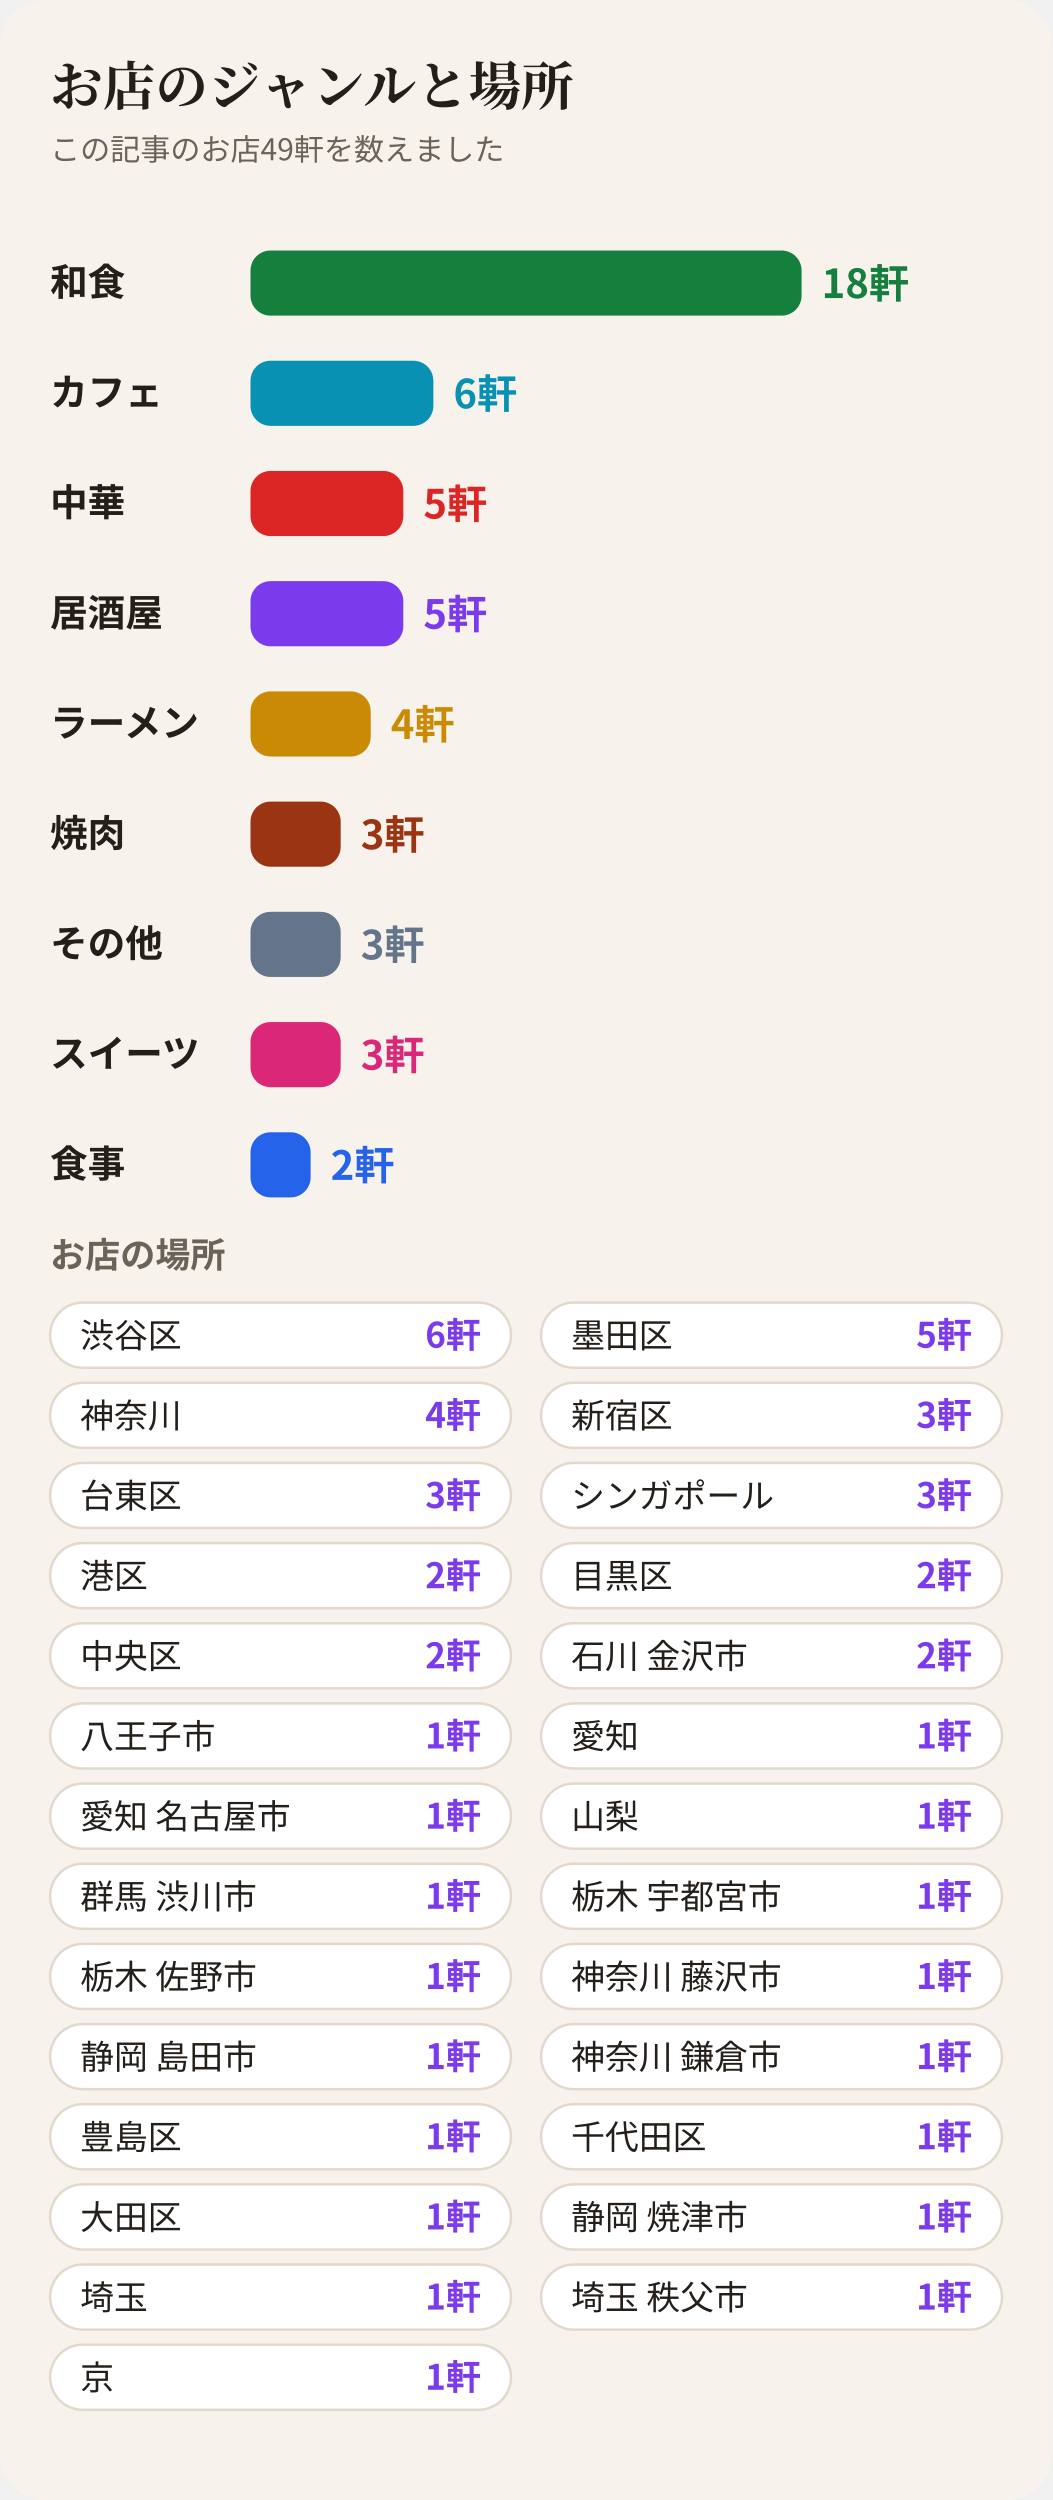
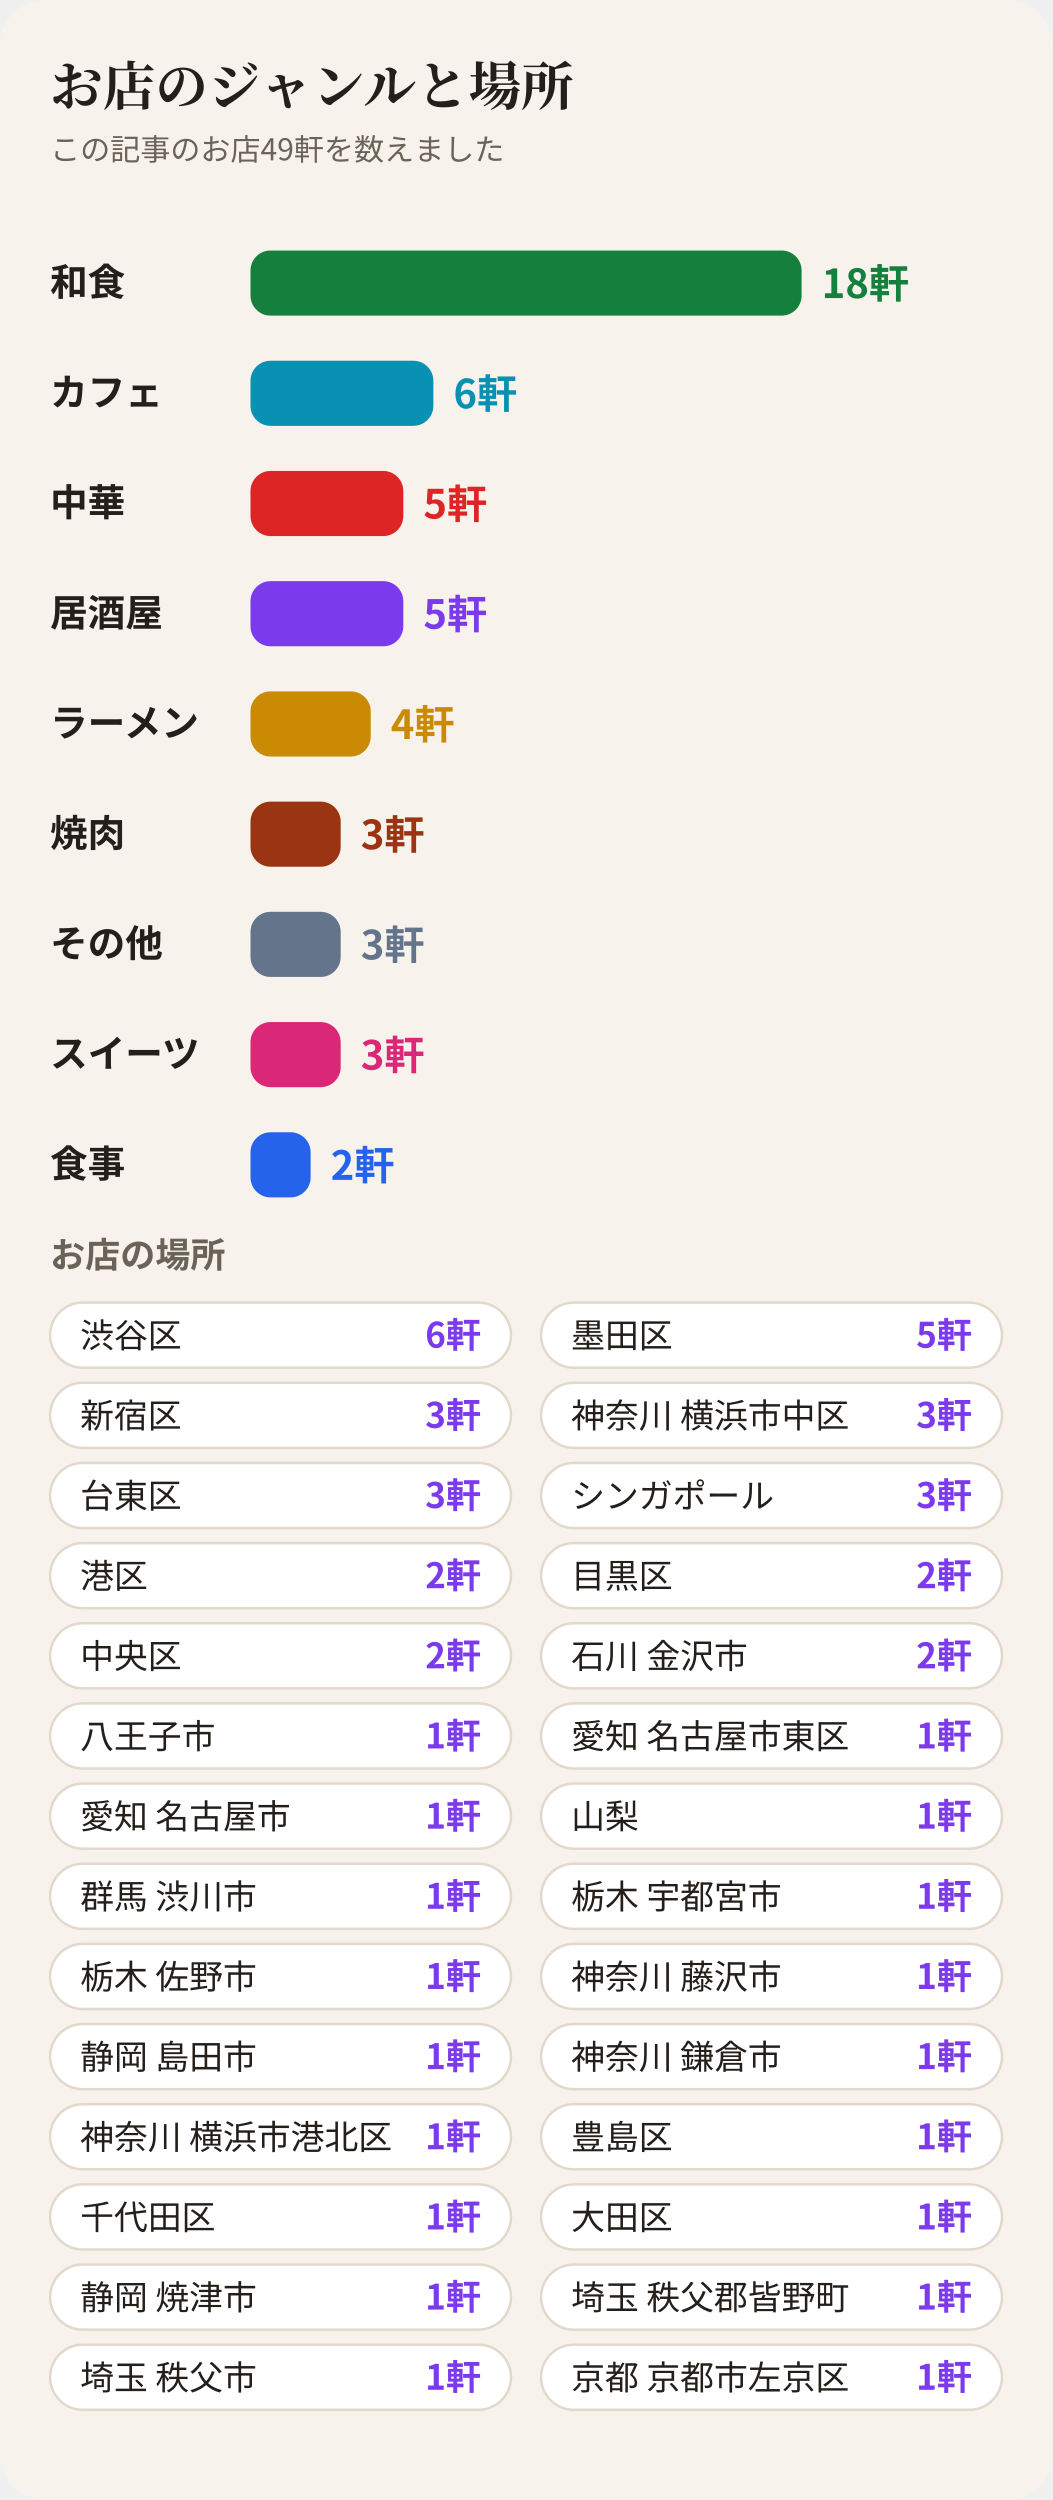
<svg xmlns="http://www.w3.org/2000/svg" viewBox="0 0 420 998" width="420" height="998" font-family="'Hiragino Sans','Noto Sans CJK JP','Noto Sans JP',sans-serif">
  <rect width="420" height="998" rx="18" fill="#F7F3EC" />
  <text x="20" y="42" font-size="21" font-weight="800" fill="#241F1A" font-family="'Hiragino Mincho ProN','Noto Serif CJK JP','Noto Serif JP',serif">お店のジャンルと場所</text>
  <text x="20" y="64" font-size="12" fill="#6B6258">この記事のお店49軒を数えました</text>
  <text x="20" y="118" font-size="15" font-weight="700" fill="#241F1A">和食</text>
  <rect x="100" y="100" width="220" height="26" rx="8" fill="#15803d" />
  <text x="328" y="119" font-size="16" font-weight="800" fill="#15803d">18軒</text>
  <text x="20" y="162" font-size="15" font-weight="700" fill="#241F1A">カフェ</text>
  <rect x="100" y="144" width="73" height="26" rx="8" fill="#0891b2" />
  <text x="181" y="163" font-size="16" font-weight="800" fill="#0891b2">6軒</text>
  <text x="20" y="206" font-size="15" font-weight="700" fill="#241F1A">中華</text>
  <rect x="100" y="188" width="61" height="26" rx="8" fill="#dc2626" />
  <text x="169" y="207" font-size="16" font-weight="800" fill="#dc2626">5軒</text>
  <text x="20" y="250" font-size="15" font-weight="700" fill="#241F1A">居酒屋</text>
  <rect x="100" y="232" width="61" height="26" rx="8" fill="#7c3aed" />
  <text x="169" y="251" font-size="16" font-weight="800" fill="#7c3aed">5軒</text>
  <text x="20" y="294" font-size="15" font-weight="700" fill="#241F1A">ラーメン</text>
  <rect x="100" y="276" width="48" height="26" rx="8" fill="#ca8a04" />
  <text x="156" y="295" font-size="16" font-weight="800" fill="#ca8a04">4軒</text>
  <text x="20" y="338" font-size="15" font-weight="700" fill="#241F1A">焼肉</text>
  <rect x="100" y="320" width="36" height="26" rx="8" fill="#9a3412" />
  <text x="144" y="339" font-size="16" font-weight="800" fill="#9a3412">3軒</text>
  <text x="20" y="382" font-size="15" font-weight="700" fill="#241F1A">その他</text>
  <rect x="100" y="364" width="36" height="26" rx="8" fill="#64748b" />
  <text x="144" y="383" font-size="16" font-weight="800" fill="#64748b">3軒</text>
  <text x="20" y="426" font-size="15" font-weight="700" fill="#241F1A">スイーツ</text>
  <rect x="100" y="408" width="36" height="26" rx="8" fill="#db2777" />
  <text x="144" y="427" font-size="16" font-weight="800" fill="#db2777">3軒</text>
  <text x="20" y="470" font-size="15" font-weight="700" fill="#241F1A">食事</text>
  <rect x="100" y="452" width="24" height="26" rx="8" fill="#2563eb" />
  <text x="132" y="471" font-size="16" font-weight="800" fill="#2563eb">2軒</text>
  <text x="20" y="506" font-size="14" font-weight="700" fill="#6B6258">お店の場所</text>
  <rect x="20" y="520" width="184" height="26" rx="13" fill="#fff" stroke="#E2D9CC" />
  <text x="32" y="538" font-size="13.5" fill="#241F1A">渋谷区</text>
  <text x="192" y="538" font-size="14" font-weight="800" text-anchor="end" fill="#7c3aed">6軒</text>
  <rect x="216" y="520" width="184" height="26" rx="13" fill="#fff" stroke="#E2D9CC" />
  <text x="228" y="538" font-size="13.5" fill="#241F1A">墨田区</text>
  <text x="388" y="538" font-size="14" font-weight="800" text-anchor="end" fill="#7c3aed">5軒</text>
  <rect x="20" y="552" width="184" height="26" rx="13" fill="#fff" stroke="#E2D9CC" />
-   <text x="32" y="570" font-size="13.5" fill="#241F1A">神奈川</text>
-   <text x="192" y="570" font-size="14" font-weight="800" text-anchor="end" fill="#7c3aed">4軒</text>
+   <text x="32" y="570" font-size="13.5" fill="#241F1A">新宿区</text>
+   <text x="192" y="570" font-size="14" font-weight="800" text-anchor="end" fill="#7c3aed">3軒</text>
  <rect x="216" y="552" width="184" height="26" rx="13" fill="#fff" stroke="#E2D9CC" />
-   <text x="228" y="570" font-size="13.5" fill="#241F1A">新宿区</text>
+   <text x="228" y="570" font-size="13.5" fill="#241F1A">神奈川 横浜市中区</text>
  <text x="388" y="570" font-size="14" font-weight="800" text-anchor="end" fill="#7c3aed">3軒</text>
  <rect x="20" y="584" width="184" height="26" rx="13" fill="#fff" stroke="#E2D9CC" />
  <text x="32" y="602" font-size="13.5" fill="#241F1A">台東区</text>
  <text x="192" y="602" font-size="14" font-weight="800" text-anchor="end" fill="#7c3aed">3軒</text>
  <rect x="216" y="584" width="184" height="26" rx="13" fill="#fff" stroke="#E2D9CC" />
  <text x="228" y="602" font-size="13.5" fill="#241F1A">シンガポール</text>
  <text x="388" y="602" font-size="14" font-weight="800" text-anchor="end" fill="#7c3aed">3軒</text>
  <rect x="20" y="616" width="184" height="26" rx="13" fill="#fff" stroke="#E2D9CC" />
  <text x="32" y="634" font-size="13.5" fill="#241F1A">港区</text>
  <text x="192" y="634" font-size="14" font-weight="800" text-anchor="end" fill="#7c3aed">2軒</text>
  <rect x="216" y="616" width="184" height="26" rx="13" fill="#fff" stroke="#E2D9CC" />
  <text x="228" y="634" font-size="13.5" fill="#241F1A">目黒区</text>
  <text x="388" y="634" font-size="14" font-weight="800" text-anchor="end" fill="#7c3aed">2軒</text>
  <rect x="20" y="648" width="184" height="26" rx="13" fill="#fff" stroke="#E2D9CC" />
  <text x="32" y="666" font-size="13.5" fill="#241F1A">中央区</text>
  <text x="192" y="666" font-size="14" font-weight="800" text-anchor="end" fill="#7c3aed">2軒</text>
  <rect x="216" y="648" width="184" height="26" rx="13" fill="#fff" stroke="#E2D9CC" />
  <text x="228" y="666" font-size="13.5" fill="#241F1A">石川 金沢市</text>
  <text x="388" y="666" font-size="14" font-weight="800" text-anchor="end" fill="#7c3aed">2軒</text>
  <rect x="20" y="680" width="184" height="26" rx="13" fill="#fff" stroke="#E2D9CC" />
  <text x="32" y="698" font-size="13.5" fill="#241F1A">八王子市</text>
  <text x="192" y="698" font-size="14" font-weight="800" text-anchor="end" fill="#7c3aed">1軒</text>
  <rect x="216" y="680" width="184" height="26" rx="13" fill="#fff" stroke="#E2D9CC" />
-   <text x="228" y="698" font-size="13.5" fill="#241F1A">愛知</text>
+   <text x="228" y="698" font-size="13.5" fill="#241F1A">愛知 名古屋市東区</text>
  <text x="388" y="698" font-size="14" font-weight="800" text-anchor="end" fill="#7c3aed">1軒</text>
  <rect x="20" y="712" width="184" height="26" rx="13" fill="#fff" stroke="#E2D9CC" />
  <text x="32" y="730" font-size="13.5" fill="#241F1A">愛知 名古屋市</text>
  <text x="192" y="730" font-size="14" font-weight="800" text-anchor="end" fill="#7c3aed">1軒</text>
  <rect x="216" y="712" width="184" height="26" rx="13" fill="#fff" stroke="#E2D9CC" />
  <text x="228" y="730" font-size="13.5" fill="#241F1A">山梨</text>
  <text x="388" y="730" font-size="14" font-weight="800" text-anchor="end" fill="#7c3aed">1軒</text>
  <rect x="20" y="744" width="184" height="26" rx="13" fill="#fff" stroke="#E2D9CC" />
  <text x="32" y="762" font-size="13.5" fill="#241F1A">群馬 渋川市</text>
  <text x="192" y="762" font-size="14" font-weight="800" text-anchor="end" fill="#7c3aed">1軒</text>
  <rect x="216" y="744" width="184" height="26" rx="13" fill="#fff" stroke="#E2D9CC" />
  <text x="228" y="762" font-size="13.5" fill="#241F1A">栃木 宇都宮市</text>
  <text x="388" y="762" font-size="14" font-weight="800" text-anchor="end" fill="#7c3aed">1軒</text>
  <rect x="20" y="776" width="184" height="26" rx="13" fill="#fff" stroke="#E2D9CC" />
  <text x="32" y="794" font-size="13.5" fill="#241F1A">栃木 佐野市</text>
  <text x="192" y="794" font-size="14" font-weight="800" text-anchor="end" fill="#7c3aed">1軒</text>
  <rect x="216" y="776" width="184" height="26" rx="13" fill="#fff" stroke="#E2D9CC" />
  <text x="228" y="794" font-size="13.5" fill="#241F1A">神奈川 藤沢市</text>
  <text x="388" y="794" font-size="14" font-weight="800" text-anchor="end" fill="#7c3aed">1軒</text>
  <rect x="20" y="808" width="184" height="26" rx="13" fill="#fff" stroke="#E2D9CC" />
  <text x="32" y="826" font-size="13.5" fill="#241F1A">静岡 島田市</text>
  <text x="192" y="826" font-size="14" font-weight="800" text-anchor="end" fill="#7c3aed">1軒</text>
  <rect x="216" y="808" width="184" height="26" rx="13" fill="#fff" stroke="#E2D9CC" />
  <text x="228" y="826" font-size="13.5" fill="#241F1A">神奈川 鎌倉市</text>
  <text x="388" y="826" font-size="14" font-weight="800" text-anchor="end" fill="#7c3aed">1軒</text>
  <rect x="20" y="840" width="184" height="26" rx="13" fill="#fff" stroke="#E2D9CC" />
-   <text x="32" y="858" font-size="13.5" fill="#241F1A">豊島区</text>
+   <text x="32" y="858" font-size="13.5" fill="#241F1A">神奈川 横浜市港北区</text>
  <text x="192" y="858" font-size="14" font-weight="800" text-anchor="end" fill="#7c3aed">1軒</text>
  <rect x="216" y="840" width="184" height="26" rx="13" fill="#fff" stroke="#E2D9CC" />
-   <text x="228" y="858" font-size="13.5" fill="#241F1A">千代田区</text>
+   <text x="228" y="858" font-size="13.5" fill="#241F1A">豊島区</text>
  <text x="388" y="858" font-size="14" font-weight="800" text-anchor="end" fill="#7c3aed">1軒</text>
  <rect x="20" y="872" width="184" height="26" rx="13" fill="#fff" stroke="#E2D9CC" />
-   <text x="32" y="890" font-size="13.5" fill="#241F1A">大田区</text>
+   <text x="32" y="890" font-size="13.5" fill="#241F1A">千代田区</text>
  <text x="192" y="890" font-size="14" font-weight="800" text-anchor="end" fill="#7c3aed">1軒</text>
  <rect x="216" y="872" width="184" height="26" rx="13" fill="#fff" stroke="#E2D9CC" />
-   <text x="228" y="890" font-size="13.5" fill="#241F1A">静岡 焼津市</text>
+   <text x="228" y="890" font-size="13.5" fill="#241F1A">大田区</text>
  <text x="388" y="890" font-size="14" font-weight="800" text-anchor="end" fill="#7c3aed">1軒</text>
  <rect x="20" y="904" width="184" height="26" rx="13" fill="#fff" stroke="#E2D9CC" />
-   <text x="32" y="922" font-size="13.5" fill="#241F1A">埼玉</text>
+   <text x="32" y="922" font-size="13.5" fill="#241F1A">静岡 焼津市</text>
  <text x="192" y="922" font-size="14" font-weight="800" text-anchor="end" fill="#7c3aed">1軒</text>
  <rect x="216" y="904" width="184" height="26" rx="13" fill="#fff" stroke="#E2D9CC" />
-   <text x="228" y="922" font-size="13.5" fill="#241F1A">埼玉 秩父市</text>
+   <text x="228" y="922" font-size="13.5" fill="#241F1A">埼玉 秩父郡皆野町</text>
  <text x="388" y="922" font-size="14" font-weight="800" text-anchor="end" fill="#7c3aed">1軒</text>
  <rect x="20" y="936" width="184" height="26" rx="13" fill="#fff" stroke="#E2D9CC" />
-   <text x="32" y="954" font-size="13.5" fill="#241F1A">京</text>
+   <text x="32" y="954" font-size="13.5" fill="#241F1A">埼玉 秩父市</text>
  <text x="192" y="954" font-size="14" font-weight="800" text-anchor="end" fill="#7c3aed">1軒</text>
+   <rect x="216" y="936" width="184" height="26" rx="13" fill="#fff" stroke="#E2D9CC" />
+   <text x="228" y="954" font-size="13.5" fill="#241F1A">京都 京都市左京区</text>
+   <text x="388" y="954" font-size="14" font-weight="800" text-anchor="end" fill="#7c3aed">1軒</text>
</svg>
